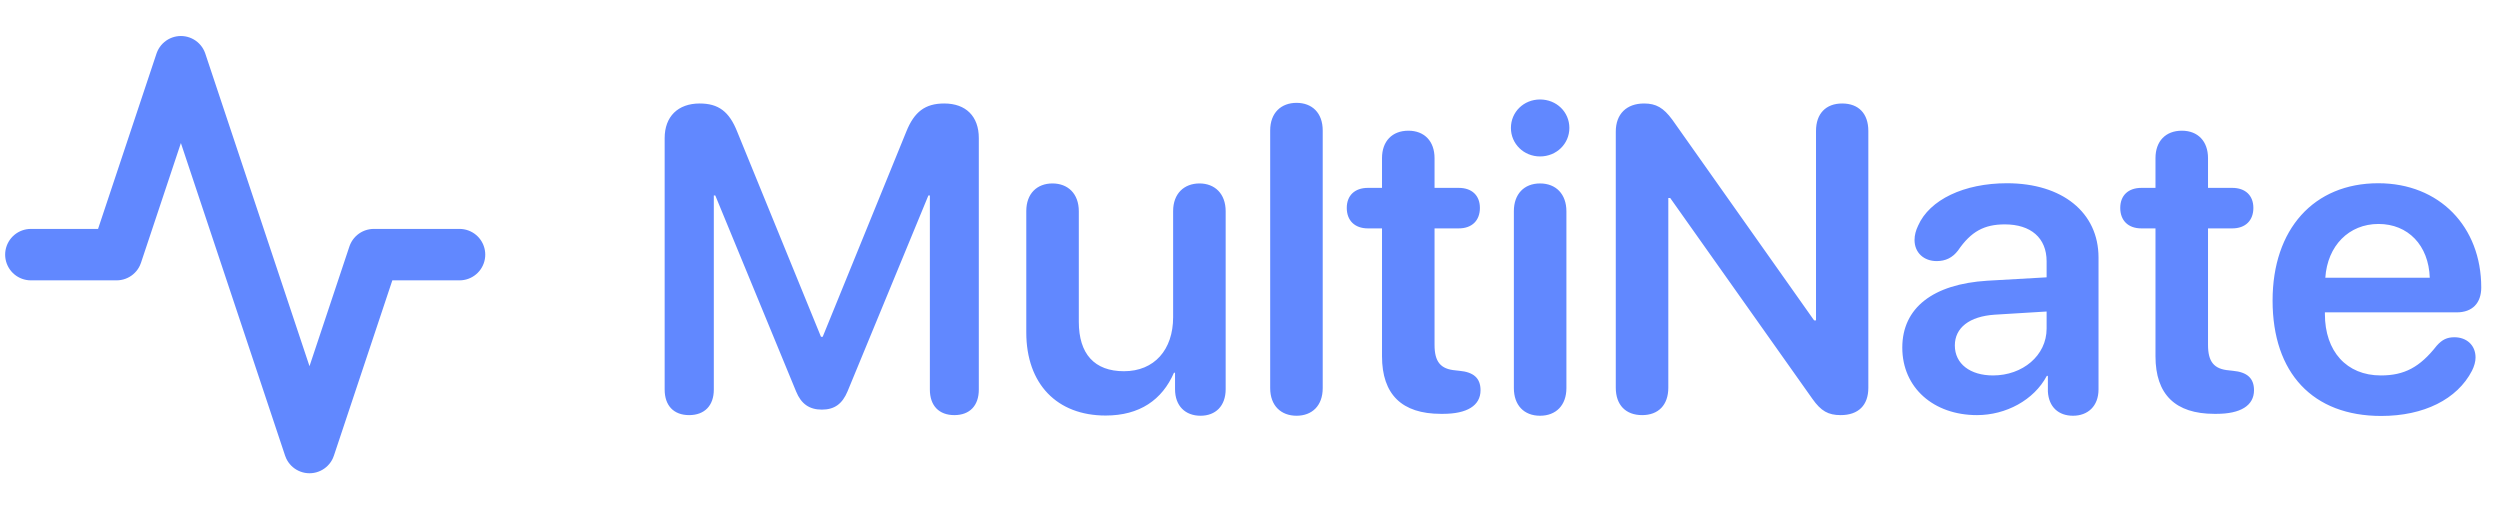
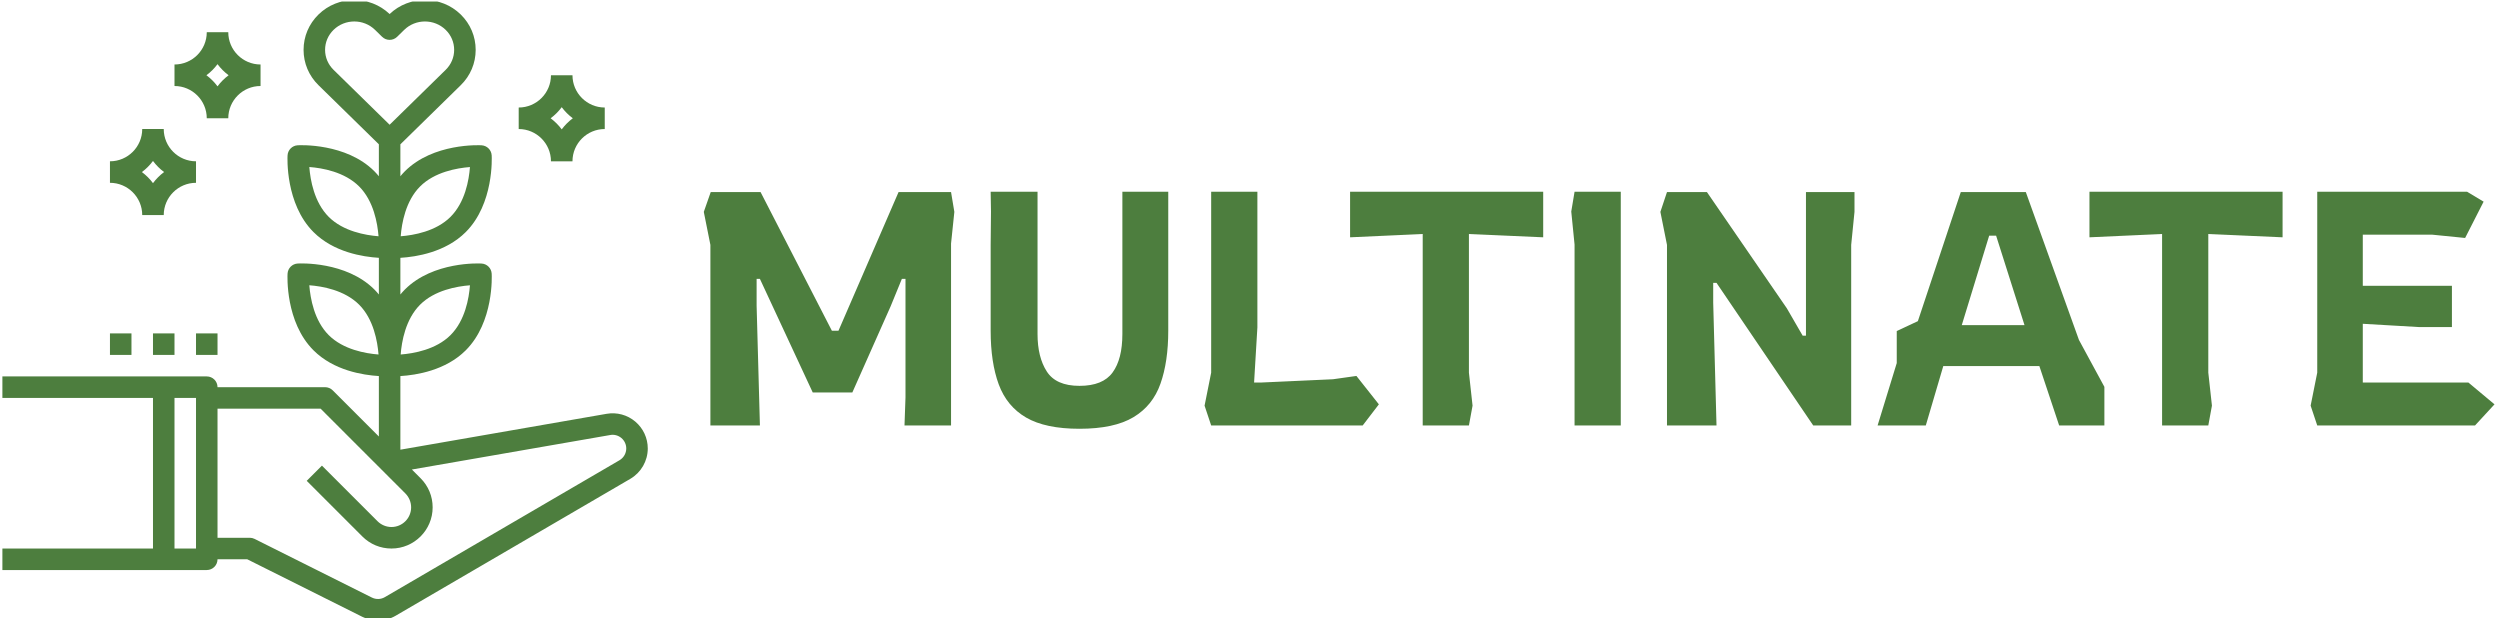
- <svg xmlns="http://www.w3.org/2000/svg" width="243" height="50" viewBox="0 0 243 50" fill="none">
-   <path d="M44.667 24.75H36.333L30.083 43.5L17.583 6L11.333 24.75H3" stroke="#6188FF" stroke-width="5" stroke-linecap="round" stroke-linejoin="round" />
-   <path d="M66.983 40.349C68.481 40.349 69.383 39.426 69.383 37.867V19H69.526L77.381 38.052C77.873 39.262 78.673 39.815 79.883 39.815C81.113 39.815 81.872 39.262 82.385 38.031L90.239 19H90.383V37.867C90.383 39.426 91.265 40.349 92.762 40.349C94.259 40.349 95.141 39.426 95.141 37.867V13.422C95.141 11.31 93.89 10.059 91.777 10.059C89.932 10.059 88.865 10.858 88.086 12.807L79.965 32.74H79.801L71.659 12.807C70.88 10.838 69.834 10.059 68.009 10.059C65.897 10.059 64.605 11.33 64.605 13.422V37.867C64.605 39.426 65.486 40.349 66.983 40.349ZM107.466 40.39C110.768 40.39 112.962 38.872 114.11 36.227H114.213V37.826C114.213 39.467 115.218 40.41 116.694 40.41C118.15 40.41 119.135 39.467 119.135 37.826V20.538C119.135 18.815 118.068 17.831 116.592 17.831C115.095 17.831 114.028 18.815 114.028 20.518V30.833C114.028 33.991 112.203 36.083 109.25 36.083C106.379 36.083 104.861 34.401 104.861 31.284V20.538C104.861 18.815 103.795 17.831 102.298 17.831C100.801 17.831 99.755 18.815 99.755 20.518V32.31C99.755 37.334 102.749 40.39 107.466 40.39ZM126.025 40.41C127.522 40.41 128.568 39.446 128.568 37.724V12.684C128.568 10.961 127.522 9.997 126.025 9.997C124.528 9.997 123.462 10.961 123.462 12.684V37.724C123.462 39.446 124.528 40.41 126.025 40.41ZM134.331 34.627C134.331 38.339 136.259 40.226 140.053 40.226H140.258C142.596 40.226 143.908 39.426 143.908 37.929C143.908 36.739 143.211 36.165 141.857 36.042L141.488 36.001C140.012 35.878 139.438 35.16 139.438 33.52V22.199H141.796C143.067 22.199 143.847 21.44 143.847 20.21C143.847 19 143.067 18.262 141.796 18.262H139.438V15.37C139.438 13.729 138.453 12.704 136.895 12.704C135.315 12.704 134.331 13.729 134.331 15.37V18.262H132.957C131.686 18.262 130.906 19 130.906 20.21C130.906 21.44 131.686 22.199 132.957 22.199H134.331V34.627ZM149.691 15.206C151.291 15.206 152.542 13.976 152.542 12.438C152.542 10.879 151.291 9.669 149.691 9.669C148.112 9.669 146.861 10.879 146.861 12.438C146.861 13.976 148.112 15.206 149.691 15.206ZM149.691 40.41C151.25 40.41 152.255 39.385 152.255 37.724V20.538C152.255 18.877 151.25 17.831 149.691 17.831C148.133 17.831 147.148 18.877 147.148 20.518V37.724C147.148 39.385 148.133 40.41 149.691 40.41ZM159.617 40.349C161.196 40.349 162.16 39.364 162.16 37.683V19.246H162.345L176.167 38.77C177.008 39.959 177.705 40.349 178.915 40.349C180.638 40.349 181.602 39.385 181.602 37.703V12.725C181.602 11.043 180.658 10.059 179.059 10.059C177.479 10.059 176.516 11.043 176.516 12.725V31.141H176.331L162.55 11.638C161.688 10.469 160.971 10.059 159.802 10.059C158.1 10.059 157.054 11.084 157.054 12.786V37.683C157.054 39.364 158.018 40.349 159.617 40.349ZM192.163 40.349C194.973 40.349 197.7 38.893 198.951 36.534H199.054V38.052C199.136 39.569 200.1 40.41 201.494 40.41C202.93 40.41 203.976 39.487 203.976 37.847V25.029C203.976 20.661 200.469 17.811 195.075 17.811C190.912 17.811 187.549 19.41 186.441 21.933C186.216 22.404 186.093 22.855 186.093 23.327C186.093 24.558 186.995 25.378 188.246 25.378C189.107 25.378 189.784 25.05 190.317 24.352C191.589 22.486 192.881 21.81 194.87 21.81C197.393 21.81 198.931 23.122 198.931 25.398V26.957L193.168 27.285C187.877 27.613 184.903 29.931 184.903 33.786C184.903 37.703 187.959 40.349 192.163 40.349ZM193.722 36.493C191.507 36.493 190.01 35.365 190.01 33.581C190.01 31.858 191.425 30.751 193.886 30.587L198.931 30.279V31.94C198.931 34.565 196.593 36.493 193.722 36.493ZM209.513 34.627C209.513 38.339 211.44 40.226 215.234 40.226H215.439C217.777 40.226 219.09 39.426 219.09 37.929C219.09 36.739 218.393 36.165 217.039 36.042L216.67 36.001C215.193 35.878 214.619 35.16 214.619 33.52V22.199H216.978C218.249 22.199 219.028 21.44 219.028 20.21C219.028 19 218.249 18.262 216.978 18.262H214.619V15.37C214.619 13.729 213.635 12.704 212.076 12.704C210.497 12.704 209.513 13.729 209.513 15.37V18.262H208.139C206.867 18.262 206.088 19 206.088 20.21C206.088 21.44 206.867 22.199 208.139 22.199H209.513V34.627ZM231.456 40.431C235.599 40.431 238.839 38.81 240.274 36.042C240.5 35.591 240.623 35.14 240.623 34.75C240.623 33.52 239.721 32.781 238.572 32.781C237.854 32.781 237.383 33.007 236.85 33.602C235.209 35.693 233.712 36.493 231.415 36.493C228.093 36.493 225.98 34.155 225.98 30.525V30.361H238.798C240.315 30.361 241.177 29.459 241.177 27.941C241.177 22.035 237.116 17.811 231.169 17.811C224.894 17.811 220.895 22.281 220.895 29.213C220.895 36.268 224.812 40.431 231.456 40.431ZM226.021 26.998C226.227 23.881 228.318 21.769 231.189 21.769C234.061 21.769 236.07 23.84 236.173 26.998H226.021Z" fill="#6188FF" />
+ <svg xmlns="http://www.w3.org/2000/svg" version="1.1" width="1000" height="247" viewBox="0 0 1000 247">
+   <g transform="matrix(1,0,0,1,-0.6060606,0.6032962)">
+     <svg viewBox="0 0 396 98" data-background-color="#ffffff" preserveAspectRatio="xMidYMid meet" height="247" width="1000">
+       <g id="tight-bounds" transform="matrix(1,0,0,1,0.24,-0.2393645)">
+         <svg viewBox="0 0 395.52 98.479" height="98.479" width="395.52">
+           <g>
+             <svg viewBox="0 0 550.413 137.045" height="98.479" width="395.52">
+               <g transform="matrix(1,0,0,1,154.8932,42.34885)">
+                 <svg viewBox="0 0 395.52 52.347" height="52.347" width="395.52">
+                   <g id="textblocktransform">
+                     <svg viewBox="0 0 395.52 52.347" height="52.347" width="395.52" id="textblock">
+                       <g>
+                         <svg viewBox="0 0 395.52 52.347" height="52.347" width="395.52">
+                           <g transform="matrix(1,0,0,1,0,0)">
+                             <svg width="395.52" viewBox="3 -35.4 271.23 35.9" height="52.347" data-palette-color="#4d7e3e">
+                               <path d="M11.5 0L4 0 4-27.35 3-32.35 4.05-35.35 11.6-35.35 22.4-14.35 23.4-14.35 32.5-35.35 40.45-35.35 40.95-32.35 40.45-27.55 40.45 0 33.4 0 33.55-4.25 33.55-22.2 33-22.2 31.3-18.05 25.5-5 19.5-5 11.5-22.2 11-22.2 11-18.15 11.5 0ZM59.9 0.5L59.9 0.5Q54.75 0.5 51.82-1.2 48.9-2.9 47.67-6.23 46.45-9.55 46.45-14.35L46.45-14.35 46.45-27.35 46.5-32.4 46.45-35.4 53.55-35.4 53.55-13.85Q53.55-10.35 54.95-8.18 56.35-6 59.9-6L59.9-6Q63.45-6 64.92-8.03 66.4-10.05 66.4-13.85L66.4-13.85 66.4-35.4 73.35-35.4 73.35-14.35Q73.35-9.65 72.17-6.33 71-3 68.07-1.25 65.15 0.5 59.9 0.5ZM102.8 0L79.85 0 78.85-3 79.85-8 79.85-35.4 86.85-35.4 86.85-14.85 86.35-6.5 87.35-6.5 98.3-7 101.85-7.5 105.25-3.2 102.8 0ZM118.89 0L111.89 0 111.89-29 100.89-28.5 100.89-35.4 130.14-35.4 130.14-28.5 118.89-29 118.89-8 119.44-3 118.89 0ZM141.89 0L134.89 0 134.89-27.4 134.39-32.4 134.89-35.4 141.89-35.4 141.89 0ZM156.39 0L148.89 0 148.89-27.35 147.89-32.35 148.89-35.35 154.94-35.35 167.04-17.75 169.44-13.6 169.94-13.6 169.94-35.35 177.29-35.35 177.29-32.35 176.79-27.35 176.79 0 171.04 0 156.39-21.6 155.89-21.6 155.89-18.6 156.39 0ZM188.09 0L180.79 0 183.69-9.45 183.69-14.3 186.89-15.8 193.39-35.35 203.24-35.35 211.29-12.95 215.14-5.85 215.14 0 208.29 0 205.29-9 190.74-9 188.09 0ZM197.69-28.75L193.54-15.2 203.04-15.2 198.74-28.75 197.69-28.75ZM230.88 0L223.88 0 223.88-29 212.88-28.5 212.88-35.4 242.13-35.4 242.13-28.5 230.88-29 230.88-8 231.43-3 230.88 0ZM271.28 0L247.38 0 246.38-3 247.38-8 247.38-35.4 270.08-35.4 272.58-33.9 269.78-28.4 264.78-28.9 254.28-28.9 254.28-21.15 267.78-21.15 267.78-14.9 262.88-14.9 254.28-15.4 254.28-6.5 270.28-6.5 274.23-3.2 271.28 0Z" opacity="1" transform="matrix(1,0,0,1,0,0)" fill="#4d7e3e" class="undefined-text-0" data-fill-palette-color="primary" id="text-0" />
+                             </svg>
+                           </g>
+                         </svg>
+                       </g>
+                     </svg>
+                   </g>
+                 </svg>
+               </g>
+               <g>
+                 <svg viewBox="0 0 142.535 137.045" height="137.045" width="142.535">
+                   <g>
+                     <svg version="1.1" x="0" y="0" viewBox="2 2.004 60 57.689" style="enable-background:new 0 0 64 64;" xml:space="preserve" height="137.045" width="142.535" class="icon-icon-0" data-fill-palette-color="accent" id="icon-0">
+                       <path d="M60.835 41.195c-0.738-0.623-1.713-0.884-2.663-0.719L39 43.811v-6.844c1.478-0.09 4.199-0.517 6.076-2.393 2.63-2.628 2.424-6.944 2.413-7.126-0.027-0.51-0.434-0.916-0.943-0.943-0.181-0.016-4.499-0.216-7.126 2.412-0.15 0.15-0.288 0.307-0.42 0.466v-3.409c1.478-0.09 4.199-0.517 6.076-2.393 2.63-2.628 2.424-6.944 2.413-7.126-0.027-0.51-0.434-0.916-0.943-0.943-0.181-0.014-4.499-0.216-7.126 2.413-0.15 0.15-0.288 0.307-0.42 0.466v-2.97l5.612-5.496C45.507 9.049 46 7.881 46 6.639c0-1.243-0.493-2.411-1.388-3.287 0-0.001-0.001-0.001-0.001-0.001C42.791 1.569 39.838 1.556 38 3.31c-1.839-1.755-4.791-1.741-6.612 0.042C30.493 4.228 30 5.396 30 6.639c0 1.242 0.493 2.41 1.389 3.287L37 15.42v2.97c-0.132-0.16-0.27-0.316-0.42-0.466-2.627-2.63-6.945-2.427-7.126-2.413-0.51 0.027-0.916 0.434-0.943 0.943-0.011 0.182-0.217 4.498 2.413 7.126 1.877 1.878 4.598 2.304 6.076 2.393v3.409c-0.132-0.16-0.27-0.317-0.42-0.466-2.628-2.628-6.943-2.427-7.126-2.412-0.51 0.027-0.916 0.434-0.943 0.943-0.011 0.182-0.217 4.498 2.413 7.126 1.877 1.878 4.598 2.304 6.076 2.393v5.619l-4.293-4.293C32.52 38.105 32.266 38 32 38H22c0-0.553-0.447-1-1-1h-4H2v2h14v14H2v2h15 4c0.553 0 1-0.447 1-1h2.764l10.691 5.346c0.462 0.231 0.963 0.347 1.462 0.347 0.569 0 1.137-0.149 1.646-0.446L60.379 46.52c1-0.583 1.621-1.664 1.621-2.822C62 42.73 61.575 41.818 60.835 41.195zM40.834 30.33c1.348-1.348 3.424-1.71 4.635-1.803-0.091 1.208-0.451 3.276-1.807 4.632-1.348 1.348-3.424 1.71-4.634 1.803C39.119 33.754 39.479 31.686 40.834 30.33zM40.834 19.338c1.348-1.349 3.424-1.711 4.635-1.804-0.091 1.208-0.451 3.276-1.807 4.632-1.347 1.347-3.42 1.709-4.631 1.803C39.125 22.758 39.487 20.685 40.834 19.338zM32.338 22.166c-1.349-1.348-1.711-3.424-1.804-4.635 1.208 0.091 3.276 0.451 4.632 1.807 1.347 1.347 1.709 3.42 1.803 4.631C35.758 23.875 33.685 23.513 32.338 22.166zM32.338 33.159c-1.349-1.348-1.711-3.425-1.804-4.635 1.208 0.091 3.276 0.45 4.632 1.806 1.347 1.348 1.709 3.421 1.803 4.632C35.758 34.868 33.685 34.506 32.338 33.159zM20 53h-2V39h2V53zM32 6.639c0-0.701 0.28-1.361 0.787-1.858 0.532-0.521 1.23-0.781 1.929-0.781 0.697 0 1.396 0.261 1.928 0.781l0.657 0.644c0.389 0.381 1.01 0.381 1.398 0l0.657-0.644c1.063-1.04 2.792-1.04 3.855-0.001C43.72 5.277 44 5.938 44 6.639c0 0.7-0.28 1.36-0.787 1.857L38 13.601l-5.212-5.104C32.28 7.999 32 7.339 32 6.639zM59.371 44.792L37.556 57.519c-0.37 0.217-0.821 0.23-1.206 0.038l-10.902-5.451C25.309 52.036 25.155 52 25 52h-3V40h9.586l7.879 7.879C39.805 48.219 40 48.69 40 49.172 40 50.18 39.18 51 38.172 51c-0.481 0-0.953-0.195-1.293-0.535l-5.172-5.172-1.414 1.414 5.172 5.172C36.188 52.602 37.149 53 38.172 53 40.282 53 42 51.282 42 49.172c0-1.022-0.398-1.984-1.121-2.707l-0.81-0.81 18.444-3.208c0.372-0.067 0.747 0.037 1.034 0.279C59.835 42.968 60 43.322 60 43.697 60 44.146 59.759 44.566 59.371 44.792z" fill="#4d7e3e" data-fill-palette-color="accent" />
+                       <path d="M21 13h2c0-1.654 1.346-3 3-3V8c-1.654 0-3-1.346-3-3h-2c0 1.654-1.346 3-3 3v2C19.654 10 21 11.346 21 13zM22 7.969C22.292 8.362 22.638 8.708 23.031 9 22.638 9.292 22.292 9.638 22 10.031 21.708 9.638 21.362 9.292 20.969 9 21.362 8.708 21.708 8.362 22 7.969z" fill="#4d7e3e" data-fill-palette-color="accent" />
+                       <path d="M15 22h2c0-1.654 1.346-3 3-3v-2c-1.654 0-3-1.346-3-3h-2c0 1.654-1.346 3-3 3v2C13.654 19 15 20.346 15 22zM16 16.969c0.292 0.393 0.638 0.739 1.031 1.031-0.393 0.292-0.739 0.638-1.031 1.031-0.292-0.393-0.638-0.739-1.031-1.031C15.362 17.708 15.708 17.362 16 16.969z" fill="#4d7e3e" data-fill-palette-color="accent" />
+                       <path d="M53 17h2c0-1.654 1.346-3 3-3v-2c-1.654 0-3-1.346-3-3h-2c0 1.654-1.346 3-3 3v2C51.654 14 53 15.346 53 17zM54 11.969c0.292 0.393 0.638 0.739 1.031 1.031-0.393 0.292-0.739 0.638-1.031 1.031-0.292-0.393-0.638-0.739-1.031-1.031C53.362 12.708 53.708 12.362 54 11.969z" fill="#4d7e3e" data-fill-palette-color="accent" />
+                       <rect x="20" y="33" width="2" height="2" fill="#4d7e3e" data-fill-palette-color="accent" />
+                       <rect x="16" y="33" width="2" height="2" fill="#4d7e3e" data-fill-palette-color="accent" />
+                       <rect x="12" y="33" width="2" height="2" fill="#4d7e3e" data-fill-palette-color="accent" />
+                     </svg>
+                   </g>
+                 </svg>
+               </g>
+             </svg>
+           </g>
+           <defs />
+         </svg>
+         <rect width="395.52" height="98.479" fill="none" stroke="none" visibility="hidden" />
+       </g>
+     </svg>
+   </g>
</svg>
